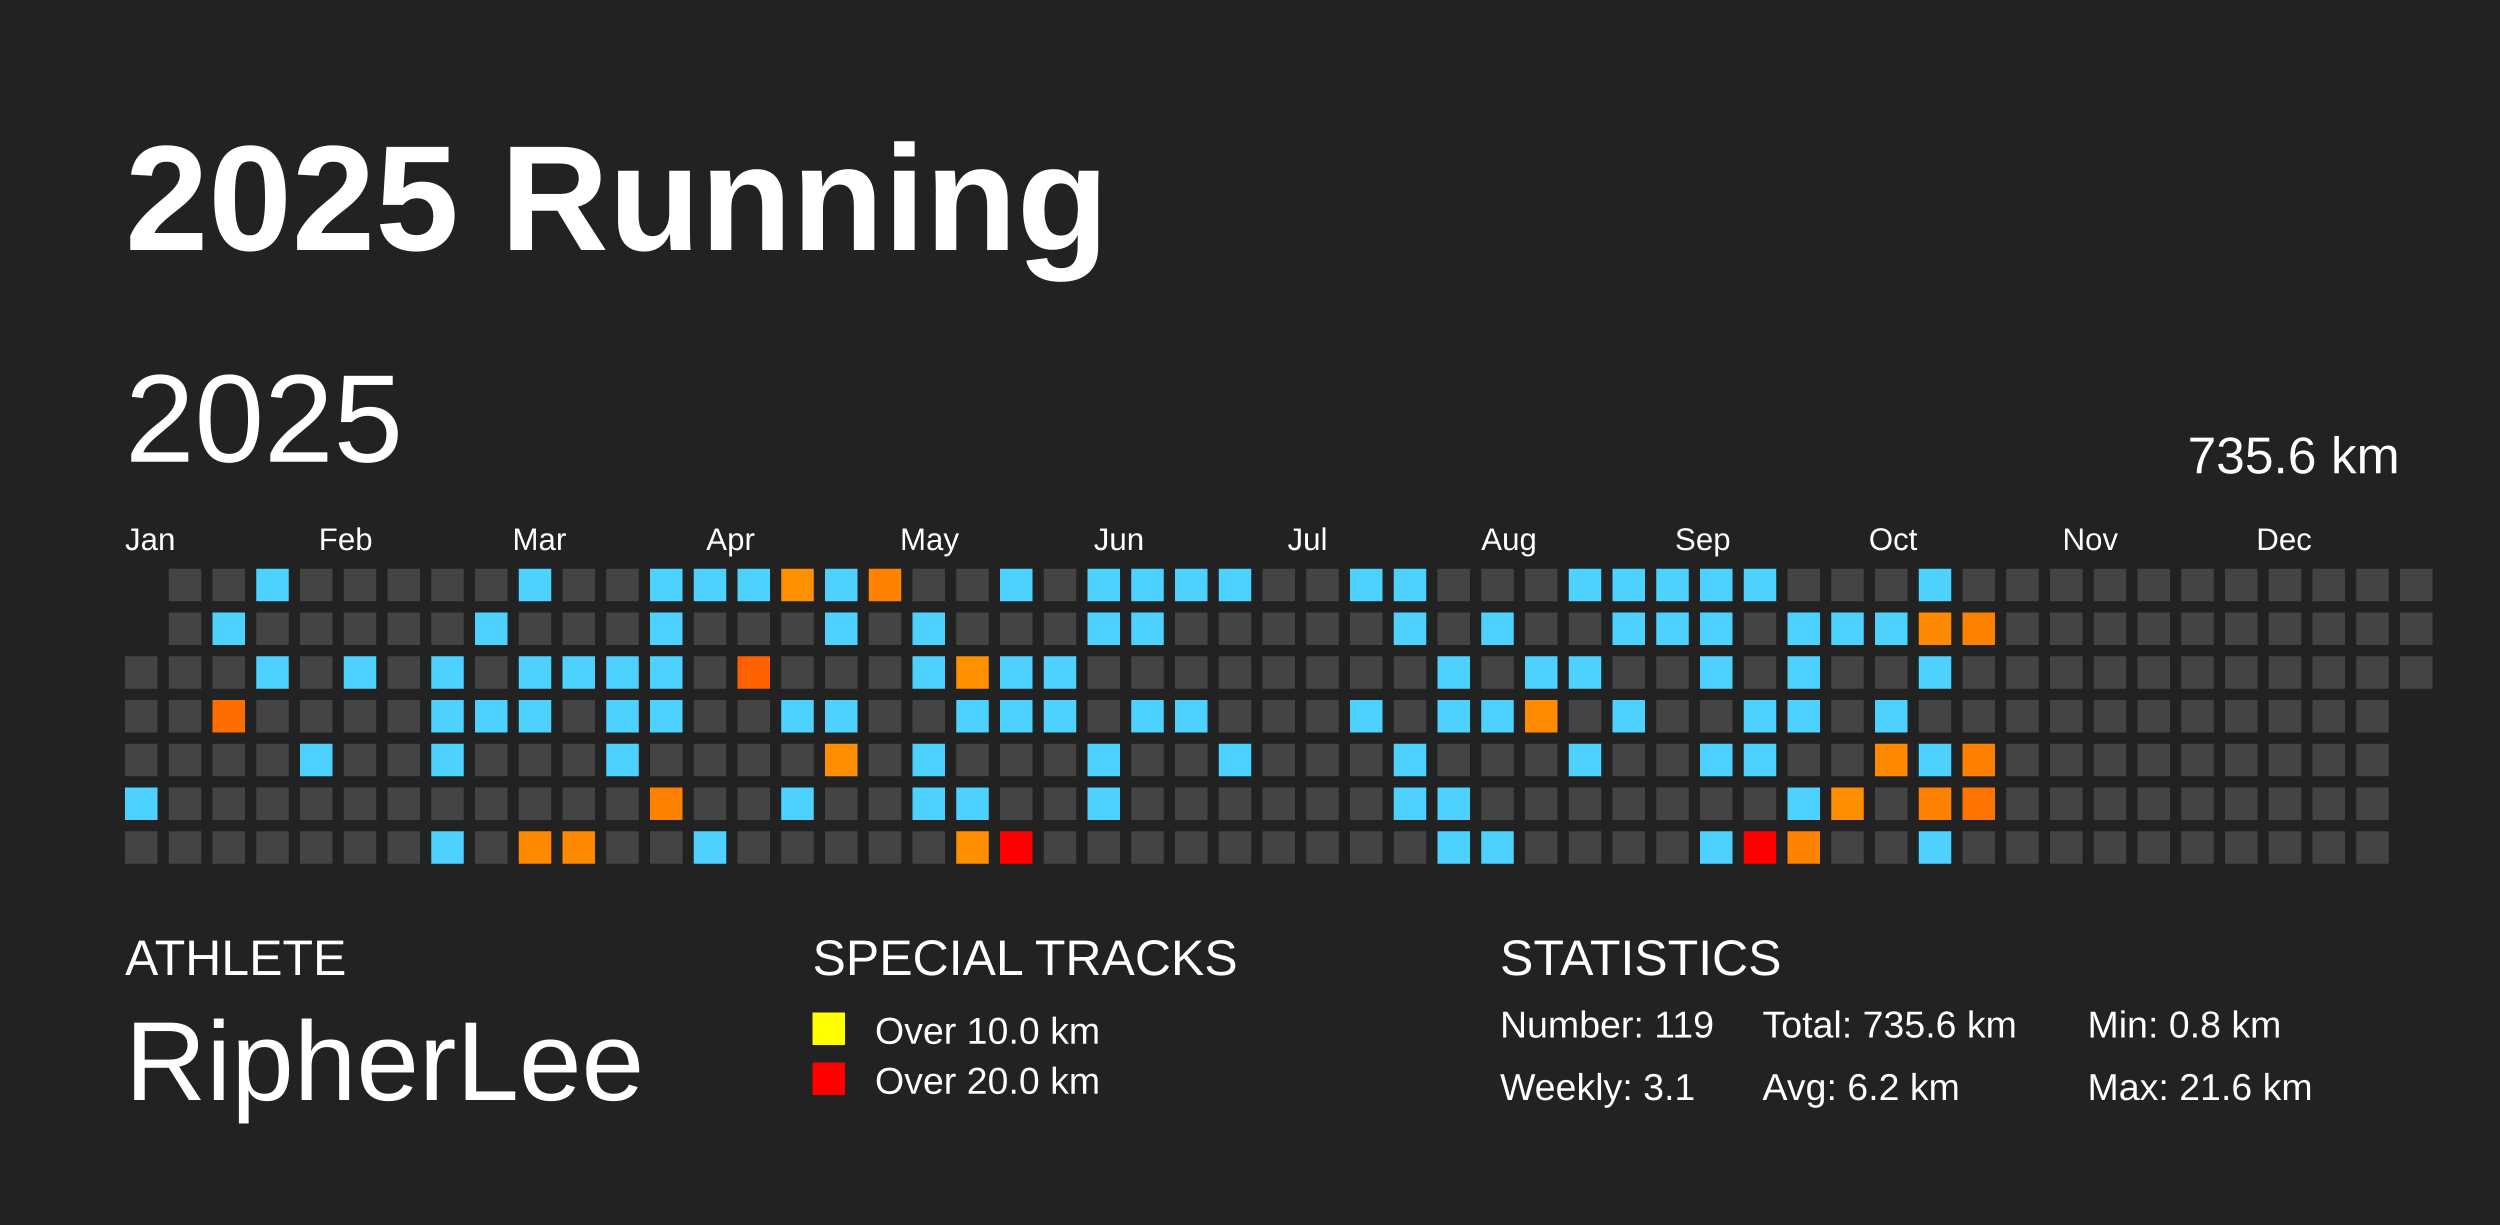
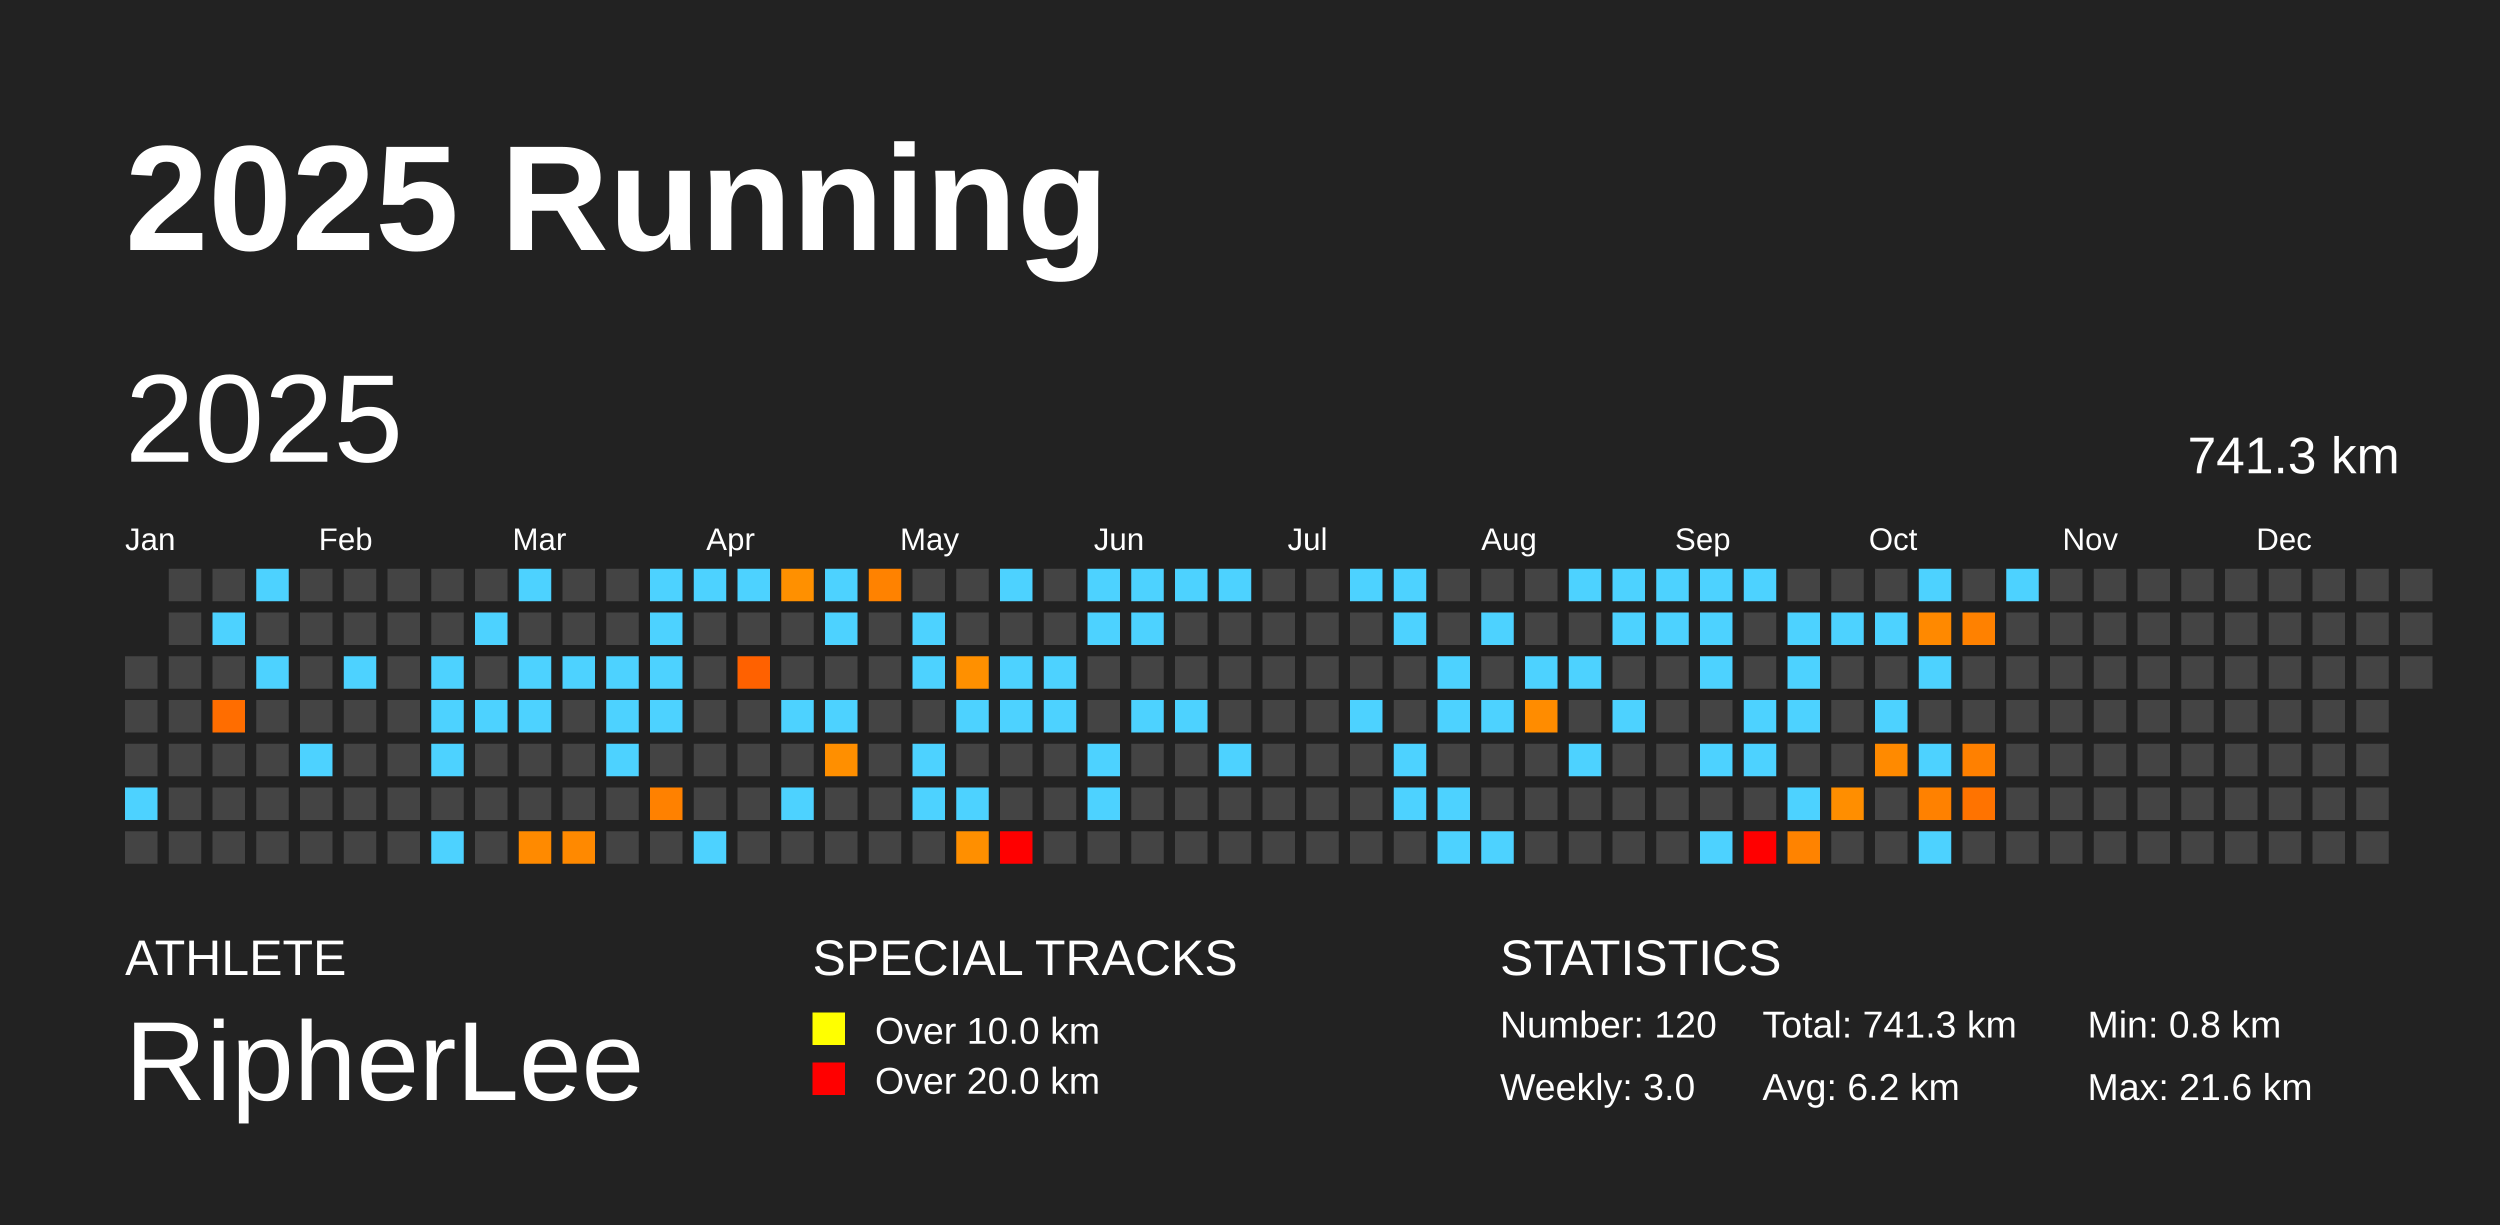
<svg xmlns="http://www.w3.org/2000/svg" baseProfile="full" height="98mm" version="1.1" viewBox="0,0,200,98" width="200mm">
  <defs />
  <rect fill="#222222" height="98" width="200" x="0" y="0" />
  <text fill="#FFFFFF" style="font-size:12px; font-family:Arial; font-weight:bold;" x="10" y="20">2025 Running</text>
  <text fill="#FFFFFF" style="font-size:4px; font-family:Arial" x="10" y="78">ATHLETE</text>
  <text fill="#FFFFFF" style="font-size:9px; font-family:Arial" x="10" y="88">RipherLee</text>
  <text fill="#FFFFFF" style="font-size:4px; font-family:Arial" x="65" y="78">SPECIAL TRACKS</text>
  <rect fill="yellow" height="2.6" width="2.6" x="65" y="81" />
  <text fill="#FFFFFF" style="font-size:3px; font-family:Arial" x="70" y="83.5">Over 10.0 km</text>
  <rect fill="red" height="2.6" width="2.6" x="65" y="85" />
  <text fill="#FFFFFF" style="font-size:3px; font-family:Arial" x="70" y="87.5">Over 20.0 km</text>
  <text fill="#FFFFFF" style="font-size:4px; font-family:Arial" x="120" y="78">STATISTICS</text>
-   <text fill="#FFFFFF" style="font-size:3px; font-family:Arial" x="120" y="83">Number: 119</text>
-   <text fill="#FFFFFF" style="font-size:3px; font-family:Arial" x="120" y="88">Weekly: 3.1</text>
-   <text fill="#FFFFFF" style="font-size:3px; font-family:Arial" x="141" y="83">Total: 735.6 km</text>
+   <text fill="#FFFFFF" style="font-size:3px; font-family:Arial" x="120" y="83">Number: 120</text>
+   <text fill="#FFFFFF" style="font-size:3px; font-family:Arial" x="120" y="88">Weekly: 3.0</text>
+   <text fill="#FFFFFF" style="font-size:3px; font-family:Arial" x="141" y="83">Total: 741.3 km</text>
  <text fill="#FFFFFF" style="font-size:3px; font-family:Arial" x="141" y="88">Avg: 6.2 km</text>
  <text fill="#FFFFFF" style="font-size:3px; font-family:Arial" x="167" y="83">Min: 0.8 km</text>
  <text fill="#FFFFFF" style="font-size:3px; font-family:Arial" x="167" y="88">Max: 21.6 km</text>
  <text dominant-baseline="hanging" fill="#FFFFFF" style="font-size:10.0px; font-family:Arial;" x="10" y="30">2025</text>
-   <text dominant-baseline="hanging" fill="#FFFFFF" style="font-size:4.125px; font-family:Arial;" x="175" y="35">735.6 km</text>
+   <text dominant-baseline="hanging" fill="#FFFFFF" style="font-size:4.125px; font-family:Arial;" x="175" y="35">741.3 km</text>
  <text fill="#FFFFFF" style="font-size:2.5px; font-family:Arial" x="10.0" y="44">Jan</text>
  <text fill="#FFFFFF" style="font-size:2.5px; font-family:Arial" x="25.5" y="44">Feb</text>
  <text fill="#FFFFFF" style="font-size:2.5px; font-family:Arial" x="41.0" y="44">Mar</text>
  <text fill="#FFFFFF" style="font-size:2.5px; font-family:Arial" x="56.5" y="44">Apr</text>
  <text fill="#FFFFFF" style="font-size:2.5px; font-family:Arial" x="72.0" y="44">May</text>
  <text fill="#FFFFFF" style="font-size:2.5px; font-family:Arial" x="87.5" y="44">Jun</text>
  <text fill="#FFFFFF" style="font-size:2.5px; font-family:Arial" x="103.0" y="44">Jul</text>
  <text fill="#FFFFFF" style="font-size:2.5px; font-family:Arial" x="118.5" y="44">Aug</text>
  <text fill="#FFFFFF" style="font-size:2.5px; font-family:Arial" x="134.0" y="44">Sep</text>
  <text fill="#FFFFFF" style="font-size:2.5px; font-family:Arial" x="149.5" y="44">Oct</text>
  <text fill="#FFFFFF" style="font-size:2.5px; font-family:Arial" x="165.0" y="44">Nov</text>
  <text fill="#FFFFFF" style="font-size:2.5px; font-family:Arial" x="180.5" y="44">Dec</text>
  <rect fill="#444444" height="2.6" width="2.6" x="10.0" y="52.5" />
  <rect fill="#444444" height="2.6" width="2.6" x="10.0" y="56.0" />
  <rect fill="#444444" height="2.6" width="2.6" x="10.0" y="59.5" />
  <rect fill="#4dd2ff" height="2.6" width="2.6" x="10.0" y="63.0" />
  <rect fill="#444444" height="2.6" width="2.6" x="10.0" y="66.5" />
  <rect fill="#444444" height="2.6" width="2.6" x="13.5" y="45.5" />
  <rect fill="#444444" height="2.6" width="2.6" x="13.5" y="49.0" />
  <rect fill="#444444" height="2.6" width="2.6" x="13.5" y="52.5" />
  <rect fill="#444444" height="2.6" width="2.6" x="13.5" y="56.0" />
  <rect fill="#444444" height="2.6" width="2.6" x="13.5" y="59.5" />
  <rect fill="#444444" height="2.6" width="2.6" x="13.5" y="63.0" />
  <rect fill="#444444" height="2.6" width="2.6" x="13.5" y="66.5" />
  <rect fill="#444444" height="2.6" width="2.6" x="17.0" y="45.5" />
  <rect fill="#4dd2ff" height="2.6" width="2.6" x="17.0" y="49.0" />
  <rect fill="#444444" height="2.6" width="2.6" x="17.0" y="52.5" />
  <rect fill="#ff6d00" height="2.6" width="2.6" x="17.0" y="56.0" />
  <rect fill="#444444" height="2.6" width="2.6" x="17.0" y="59.5" />
  <rect fill="#444444" height="2.6" width="2.6" x="17.0" y="63.0" />
  <rect fill="#444444" height="2.6" width="2.6" x="17.0" y="66.5" />
  <rect fill="#4dd2ff" height="2.6" width="2.6" x="20.5" y="45.5" />
  <rect fill="#444444" height="2.6" width="2.6" x="20.5" y="49.0" />
  <rect fill="#4dd2ff" height="2.6" width="2.6" x="20.5" y="52.5" />
  <rect fill="#444444" height="2.6" width="2.6" x="20.5" y="56.0" />
  <rect fill="#444444" height="2.6" width="2.6" x="20.5" y="59.5" />
  <rect fill="#444444" height="2.6" width="2.6" x="20.5" y="63.0" />
  <rect fill="#444444" height="2.6" width="2.6" x="20.5" y="66.5" />
  <rect fill="#444444" height="2.6" width="2.6" x="24.0" y="45.5" />
  <rect fill="#444444" height="2.6" width="2.6" x="24.0" y="49.0" />
  <rect fill="#444444" height="2.6" width="2.6" x="24.0" y="52.5" />
  <rect fill="#444444" height="2.6" width="2.6" x="24.0" y="56.0" />
  <rect fill="#4dd2ff" height="2.6" width="2.6" x="24.0" y="59.5" />
  <rect fill="#444444" height="2.6" width="2.6" x="24.0" y="63.0" />
  <rect fill="#444444" height="2.6" width="2.6" x="24.0" y="66.5" />
  <rect fill="#444444" height="2.6" width="2.6" x="27.5" y="45.5" />
  <rect fill="#444444" height="2.6" width="2.6" x="27.5" y="49.0" />
  <rect fill="#4dd2ff" height="2.6" width="2.6" x="27.5" y="52.5" />
  <rect fill="#444444" height="2.6" width="2.6" x="27.5" y="56.0" />
  <rect fill="#444444" height="2.6" width="2.6" x="27.5" y="59.5" />
  <rect fill="#444444" height="2.6" width="2.6" x="27.5" y="63.0" />
  <rect fill="#444444" height="2.6" width="2.6" x="27.5" y="66.5" />
  <rect fill="#444444" height="2.6" width="2.6" x="31.0" y="45.5" />
  <rect fill="#444444" height="2.6" width="2.6" x="31.0" y="49.0" />
  <rect fill="#444444" height="2.6" width="2.6" x="31.0" y="52.5" />
  <rect fill="#444444" height="2.6" width="2.6" x="31.0" y="56.0" />
  <rect fill="#444444" height="2.6" width="2.6" x="31.0" y="59.5" />
  <rect fill="#444444" height="2.6" width="2.6" x="31.0" y="63.0" />
  <rect fill="#444444" height="2.6" width="2.6" x="31.0" y="66.5" />
  <rect fill="#444444" height="2.6" width="2.6" x="34.5" y="45.5" />
  <rect fill="#444444" height="2.6" width="2.6" x="34.5" y="49.0" />
  <rect fill="#4dd2ff" height="2.6" width="2.6" x="34.5" y="52.5" />
  <rect fill="#4dd2ff" height="2.6" width="2.6" x="34.5" y="56.0" />
  <rect fill="#4dd2ff" height="2.6" width="2.6" x="34.5" y="59.5" />
  <rect fill="#444444" height="2.6" width="2.6" x="34.5" y="63.0" />
  <rect fill="#4dd2ff" height="2.6" width="2.6" x="34.5" y="66.5" />
  <rect fill="#444444" height="2.6" width="2.6" x="38.0" y="45.5" />
  <rect fill="#4dd2ff" height="2.6" width="2.6" x="38.0" y="49.0" />
  <rect fill="#444444" height="2.6" width="2.6" x="38.0" y="52.5" />
  <rect fill="#4dd2ff" height="2.6" width="2.6" x="38.0" y="56.0" />
  <rect fill="#444444" height="2.6" width="2.6" x="38.0" y="59.5" />
  <rect fill="#444444" height="2.6" width="2.6" x="38.0" y="63.0" />
  <rect fill="#444444" height="2.6" width="2.6" x="38.0" y="66.5" />
  <rect fill="#4dd2ff" height="2.6" width="2.6" x="41.5" y="45.5" />
  <rect fill="#444444" height="2.6" width="2.6" x="41.5" y="49.0" />
  <rect fill="#4dd2ff" height="2.6" width="2.6" x="41.5" y="52.5" />
  <rect fill="#4dd2ff" height="2.6" width="2.6" x="41.5" y="56.0" />
  <rect fill="#444444" height="2.6" width="2.6" x="41.5" y="59.5" />
  <rect fill="#444444" height="2.6" width="2.6" x="41.5" y="63.0" />
  <rect fill="#ff8a00" height="2.6" width="2.6" x="41.5" y="66.5" />
  <rect fill="#444444" height="2.6" width="2.6" x="45.0" y="45.5" />
  <rect fill="#444444" height="2.6" width="2.6" x="45.0" y="49.0" />
  <rect fill="#4dd2ff" height="2.6" width="2.6" x="45.0" y="52.5" />
  <rect fill="#444444" height="2.6" width="2.6" x="45.0" y="56.0" />
  <rect fill="#444444" height="2.6" width="2.6" x="45.0" y="59.5" />
  <rect fill="#444444" height="2.6" width="2.6" x="45.0" y="63.0" />
  <rect fill="#ff8900" height="2.6" width="2.6" x="45.0" y="66.5" />
  <rect fill="#444444" height="2.6" width="2.6" x="48.5" y="45.5" />
  <rect fill="#444444" height="2.6" width="2.6" x="48.5" y="49.0" />
  <rect fill="#4dd2ff" height="2.6" width="2.6" x="48.5" y="52.5" />
  <rect fill="#4dd2ff" height="2.6" width="2.6" x="48.5" y="56.0" />
  <rect fill="#4dd2ff" height="2.6" width="2.6" x="48.5" y="59.5" />
  <rect fill="#444444" height="2.6" width="2.6" x="48.5" y="63.0" />
  <rect fill="#444444" height="2.6" width="2.6" x="48.5" y="66.5" />
  <rect fill="#4dd2ff" height="2.6" width="2.6" x="52.0" y="45.5" />
  <rect fill="#4dd2ff" height="2.6" width="2.6" x="52.0" y="49.0" />
  <rect fill="#4dd2ff" height="2.6" width="2.6" x="52.0" y="52.5" />
  <rect fill="#4dd2ff" height="2.6" width="2.6" x="52.0" y="56.0" />
  <rect fill="#444444" height="2.6" width="2.6" x="52.0" y="59.5" />
  <rect fill="#ff8100" height="2.6" width="2.6" x="52.0" y="63.0" />
  <rect fill="#444444" height="2.6" width="2.6" x="52.0" y="66.5" />
  <rect fill="#4dd2ff" height="2.6" width="2.6" x="55.5" y="45.5" />
  <rect fill="#444444" height="2.6" width="2.6" x="55.5" y="49.0" />
  <rect fill="#444444" height="2.6" width="2.6" x="55.5" y="52.5" />
  <rect fill="#444444" height="2.6" width="2.6" x="55.5" y="56.0" />
  <rect fill="#444444" height="2.6" width="2.6" x="55.5" y="59.5" />
  <rect fill="#444444" height="2.6" width="2.6" x="55.5" y="63.0" />
  <rect fill="#4dd2ff" height="2.6" width="2.6" x="55.5" y="66.5" />
  <rect fill="#4dd2ff" height="2.6" width="2.6" x="59.0" y="45.5" />
  <rect fill="#444444" height="2.6" width="2.6" x="59.0" y="49.0" />
  <rect fill="#ff6100" height="2.6" width="2.6" x="59.0" y="52.5" />
  <rect fill="#444444" height="2.6" width="2.6" x="59.0" y="56.0" />
  <rect fill="#444444" height="2.6" width="2.6" x="59.0" y="59.5" />
  <rect fill="#444444" height="2.6" width="2.6" x="59.0" y="63.0" />
  <rect fill="#444444" height="2.6" width="2.6" x="59.0" y="66.5" />
  <rect fill="#ff9000" height="2.6" width="2.6" x="62.5" y="45.5" />
  <rect fill="#444444" height="2.6" width="2.6" x="62.5" y="49.0" />
  <rect fill="#444444" height="2.6" width="2.6" x="62.5" y="52.5" />
  <rect fill="#4dd2ff" height="2.6" width="2.6" x="62.5" y="56.0" />
  <rect fill="#444444" height="2.6" width="2.6" x="62.5" y="59.5" />
  <rect fill="#4dd2ff" height="2.6" width="2.6" x="62.5" y="63.0" />
  <rect fill="#444444" height="2.6" width="2.6" x="62.5" y="66.5" />
  <rect fill="#4dd2ff" height="2.6" width="2.6" x="66.0" y="45.5" />
  <rect fill="#4dd2ff" height="2.6" width="2.6" x="66.0" y="49.0" />
  <rect fill="#444444" height="2.6" width="2.6" x="66.0" y="52.5" />
  <rect fill="#4dd2ff" height="2.6" width="2.6" x="66.0" y="56.0" />
  <rect fill="#ff8f00" height="2.6" width="2.6" x="66.0" y="59.5" />
  <rect fill="#444444" height="2.6" width="2.6" x="66.0" y="63.0" />
  <rect fill="#444444" height="2.6" width="2.6" x="66.0" y="66.5" />
  <rect fill="#ff8200" height="2.6" width="2.6" x="69.5" y="45.5" />
  <rect fill="#444444" height="2.6" width="2.6" x="69.5" y="49.0" />
  <rect fill="#444444" height="2.6" width="2.6" x="69.5" y="52.5" />
  <rect fill="#444444" height="2.6" width="2.6" x="69.5" y="56.0" />
  <rect fill="#444444" height="2.6" width="2.6" x="69.5" y="59.5" />
  <rect fill="#444444" height="2.6" width="2.6" x="69.5" y="63.0" />
  <rect fill="#444444" height="2.6" width="2.6" x="69.5" y="66.5" />
  <rect fill="#444444" height="2.6" width="2.6" x="73.0" y="45.5" />
  <rect fill="#4dd2ff" height="2.6" width="2.6" x="73.0" y="49.0" />
  <rect fill="#4dd2ff" height="2.6" width="2.6" x="73.0" y="52.5" />
  <rect fill="#444444" height="2.6" width="2.6" x="73.0" y="56.0" />
  <rect fill="#4dd2ff" height="2.6" width="2.6" x="73.0" y="59.5" />
  <rect fill="#4dd2ff" height="2.6" width="2.6" x="73.0" y="63.0" />
  <rect fill="#444444" height="2.6" width="2.6" x="73.0" y="66.5" />
  <rect fill="#444444" height="2.6" width="2.6" x="76.5" y="45.5" />
  <rect fill="#444444" height="2.6" width="2.6" x="76.5" y="49.0" />
  <rect fill="#ff9000" height="2.6" width="2.6" x="76.5" y="52.5" />
  <rect fill="#4dd2ff" height="2.6" width="2.6" x="76.5" y="56.0" />
  <rect fill="#444444" height="2.6" width="2.6" x="76.5" y="59.5" />
  <rect fill="#4dd2ff" height="2.6" width="2.6" x="76.5" y="63.0" />
  <rect fill="#ff8f00" height="2.6" width="2.6" x="76.5" y="66.5" />
  <rect fill="#4dd2ff" height="2.6" width="2.6" x="80.0" y="45.5" />
  <rect fill="#444444" height="2.6" width="2.6" x="80.0" y="49.0" />
  <rect fill="#4dd2ff" height="2.6" width="2.6" x="80.0" y="52.5" />
  <rect fill="#4dd2ff" height="2.6" width="2.6" x="80.0" y="56.0" />
  <rect fill="#444444" height="2.6" width="2.6" x="80.0" y="59.5" />
  <rect fill="#444444" height="2.6" width="2.6" x="80.0" y="63.0" />
  <rect fill="red" height="2.6" width="2.6" x="80.0" y="66.5" />
  <rect fill="#444444" height="2.6" width="2.6" x="83.5" y="45.5" />
  <rect fill="#444444" height="2.6" width="2.6" x="83.5" y="49.0" />
  <rect fill="#4dd2ff" height="2.6" width="2.6" x="83.5" y="52.5" />
  <rect fill="#4dd2ff" height="2.6" width="2.6" x="83.5" y="56.0" />
  <rect fill="#444444" height="2.6" width="2.6" x="83.5" y="59.5" />
  <rect fill="#444444" height="2.6" width="2.6" x="83.5" y="63.0" />
  <rect fill="#444444" height="2.6" width="2.6" x="83.5" y="66.5" />
  <rect fill="#4dd2ff" height="2.6" width="2.6" x="87.0" y="45.5" />
  <rect fill="#4dd2ff" height="2.6" width="2.6" x="87.0" y="49.0" />
  <rect fill="#444444" height="2.6" width="2.6" x="87.0" y="52.5" />
  <rect fill="#444444" height="2.6" width="2.6" x="87.0" y="56.0" />
  <rect fill="#4dd2ff" height="2.6" width="2.6" x="87.0" y="59.5" />
  <rect fill="#4dd2ff" height="2.6" width="2.6" x="87.0" y="63.0" />
  <rect fill="#444444" height="2.6" width="2.6" x="87.0" y="66.5" />
  <rect fill="#4dd2ff" height="2.6" width="2.6" x="90.5" y="45.5" />
  <rect fill="#4dd2ff" height="2.6" width="2.6" x="90.5" y="49.0" />
  <rect fill="#444444" height="2.6" width="2.6" x="90.5" y="52.5" />
  <rect fill="#4dd2ff" height="2.6" width="2.6" x="90.5" y="56.0" />
  <rect fill="#444444" height="2.6" width="2.6" x="90.5" y="59.5" />
  <rect fill="#444444" height="2.6" width="2.6" x="90.5" y="63.0" />
  <rect fill="#444444" height="2.6" width="2.6" x="90.5" y="66.5" />
  <rect fill="#4dd2ff" height="2.6" width="2.6" x="94.0" y="45.5" />
  <rect fill="#444444" height="2.6" width="2.6" x="94.0" y="49.0" />
  <rect fill="#444444" height="2.6" width="2.6" x="94.0" y="52.5" />
  <rect fill="#4dd2ff" height="2.6" width="2.6" x="94.0" y="56.0" />
  <rect fill="#444444" height="2.6" width="2.6" x="94.0" y="59.5" />
  <rect fill="#444444" height="2.6" width="2.6" x="94.0" y="63.0" />
  <rect fill="#444444" height="2.6" width="2.6" x="94.0" y="66.5" />
  <rect fill="#4dd2ff" height="2.6" width="2.6" x="97.5" y="45.5" />
  <rect fill="#444444" height="2.6" width="2.6" x="97.5" y="49.0" />
  <rect fill="#444444" height="2.6" width="2.6" x="97.5" y="52.5" />
  <rect fill="#444444" height="2.6" width="2.6" x="97.5" y="56.0" />
  <rect fill="#4dd2ff" height="2.6" width="2.6" x="97.5" y="59.5" />
  <rect fill="#444444" height="2.6" width="2.6" x="97.5" y="63.0" />
  <rect fill="#444444" height="2.6" width="2.6" x="97.5" y="66.5" />
  <rect fill="#444444" height="2.6" width="2.6" x="101.0" y="45.5" />
  <rect fill="#444444" height="2.6" width="2.6" x="101.0" y="49.0" />
  <rect fill="#444444" height="2.6" width="2.6" x="101.0" y="52.5" />
  <rect fill="#444444" height="2.6" width="2.6" x="101.0" y="56.0" />
  <rect fill="#444444" height="2.6" width="2.6" x="101.0" y="59.5" />
  <rect fill="#444444" height="2.6" width="2.6" x="101.0" y="63.0" />
  <rect fill="#444444" height="2.6" width="2.6" x="101.0" y="66.5" />
  <rect fill="#444444" height="2.6" width="2.6" x="104.5" y="45.5" />
  <rect fill="#444444" height="2.6" width="2.6" x="104.5" y="49.0" />
  <rect fill="#444444" height="2.6" width="2.6" x="104.5" y="52.5" />
  <rect fill="#444444" height="2.6" width="2.6" x="104.5" y="56.0" />
  <rect fill="#444444" height="2.6" width="2.6" x="104.5" y="59.5" />
  <rect fill="#444444" height="2.6" width="2.6" x="104.5" y="63.0" />
  <rect fill="#444444" height="2.6" width="2.6" x="104.5" y="66.5" />
  <rect fill="#4dd2ff" height="2.6" width="2.6" x="108.0" y="45.5" />
  <rect fill="#444444" height="2.6" width="2.6" x="108.0" y="49.0" />
  <rect fill="#444444" height="2.6" width="2.6" x="108.0" y="52.5" />
  <rect fill="#4dd2ff" height="2.6" width="2.6" x="108.0" y="56.0" />
  <rect fill="#444444" height="2.6" width="2.6" x="108.0" y="59.5" />
  <rect fill="#444444" height="2.6" width="2.6" x="108.0" y="63.0" />
  <rect fill="#444444" height="2.6" width="2.6" x="108.0" y="66.5" />
  <rect fill="#4dd2ff" height="2.6" width="2.6" x="111.5" y="45.5" />
  <rect fill="#4dd2ff" height="2.6" width="2.6" x="111.5" y="49.0" />
  <rect fill="#444444" height="2.6" width="2.6" x="111.5" y="52.5" />
  <rect fill="#444444" height="2.6" width="2.6" x="111.5" y="56.0" />
  <rect fill="#4dd2ff" height="2.6" width="2.6" x="111.5" y="59.5" />
  <rect fill="#4dd2ff" height="2.6" width="2.6" x="111.5" y="63.0" />
  <rect fill="#444444" height="2.6" width="2.6" x="111.5" y="66.5" />
  <rect fill="#444444" height="2.6" width="2.6" x="115.0" y="45.5" />
  <rect fill="#444444" height="2.6" width="2.6" x="115.0" y="49.0" />
  <rect fill="#4dd2ff" height="2.6" width="2.6" x="115.0" y="52.5" />
  <rect fill="#4dd2ff" height="2.6" width="2.6" x="115.0" y="56.0" />
  <rect fill="#444444" height="2.6" width="2.6" x="115.0" y="59.5" />
  <rect fill="#4dd2ff" height="2.6" width="2.6" x="115.0" y="63.0" />
  <rect fill="#4dd2ff" height="2.6" width="2.6" x="115.0" y="66.5" />
  <rect fill="#444444" height="2.6" width="2.6" x="118.5" y="45.5" />
  <rect fill="#4dd2ff" height="2.6" width="2.6" x="118.5" y="49.0" />
  <rect fill="#444444" height="2.6" width="2.6" x="118.5" y="52.5" />
  <rect fill="#4dd2ff" height="2.6" width="2.6" x="118.5" y="56.0" />
  <rect fill="#444444" height="2.6" width="2.6" x="118.5" y="59.5" />
  <rect fill="#444444" height="2.6" width="2.6" x="118.5" y="63.0" />
  <rect fill="#4dd2ff" height="2.6" width="2.6" x="118.5" y="66.5" />
  <rect fill="#444444" height="2.6" width="2.6" x="122.0" y="45.5" />
  <rect fill="#444444" height="2.6" width="2.6" x="122.0" y="49.0" />
  <rect fill="#4dd2ff" height="2.6" width="2.6" x="122.0" y="52.5" />
  <rect fill="#ff8c00" height="2.6" width="2.6" x="122.0" y="56.0" />
  <rect fill="#444444" height="2.6" width="2.6" x="122.0" y="59.5" />
  <rect fill="#444444" height="2.6" width="2.6" x="122.0" y="63.0" />
  <rect fill="#444444" height="2.6" width="2.6" x="122.0" y="66.5" />
  <rect fill="#4dd2ff" height="2.6" width="2.6" x="125.5" y="45.5" />
  <rect fill="#444444" height="2.6" width="2.6" x="125.5" y="49.0" />
  <rect fill="#4dd2ff" height="2.6" width="2.6" x="125.5" y="52.5" />
  <rect fill="#444444" height="2.6" width="2.6" x="125.5" y="56.0" />
  <rect fill="#4dd2ff" height="2.6" width="2.6" x="125.5" y="59.5" />
  <rect fill="#444444" height="2.6" width="2.6" x="125.5" y="63.0" />
  <rect fill="#444444" height="2.6" width="2.6" x="125.5" y="66.5" />
  <rect fill="#4dd2ff" height="2.6" width="2.6" x="129.0" y="45.5" />
  <rect fill="#4dd2ff" height="2.6" width="2.6" x="129.0" y="49.0" />
  <rect fill="#444444" height="2.6" width="2.6" x="129.0" y="52.5" />
  <rect fill="#4dd2ff" height="2.6" width="2.6" x="129.0" y="56.0" />
  <rect fill="#444444" height="2.6" width="2.6" x="129.0" y="59.5" />
  <rect fill="#444444" height="2.6" width="2.6" x="129.0" y="63.0" />
  <rect fill="#444444" height="2.6" width="2.6" x="129.0" y="66.5" />
  <rect fill="#4dd2ff" height="2.6" width="2.6" x="132.5" y="45.5" />
  <rect fill="#4dd2ff" height="2.6" width="2.6" x="132.5" y="49.0" />
  <rect fill="#444444" height="2.6" width="2.6" x="132.5" y="52.5" />
  <rect fill="#444444" height="2.6" width="2.6" x="132.5" y="56.0" />
  <rect fill="#444444" height="2.6" width="2.6" x="132.5" y="59.5" />
  <rect fill="#444444" height="2.6" width="2.6" x="132.5" y="63.0" />
  <rect fill="#444444" height="2.6" width="2.6" x="132.5" y="66.5" />
  <rect fill="#4dd2ff" height="2.6" width="2.6" x="136.0" y="45.5" />
  <rect fill="#4dd2ff" height="2.6" width="2.6" x="136.0" y="49.0" />
  <rect fill="#4dd2ff" height="2.6" width="2.6" x="136.0" y="52.5" />
  <rect fill="#444444" height="2.6" width="2.6" x="136.0" y="56.0" />
  <rect fill="#4dd2ff" height="2.6" width="2.6" x="136.0" y="59.5" />
  <rect fill="#444444" height="2.6" width="2.6" x="136.0" y="63.0" />
  <rect fill="#4dd2ff" height="2.6" width="2.6" x="136.0" y="66.5" />
  <rect fill="#4dd2ff" height="2.6" width="2.6" x="139.5" y="45.5" />
  <rect fill="#444444" height="2.6" width="2.6" x="139.5" y="49.0" />
  <rect fill="#444444" height="2.6" width="2.6" x="139.5" y="52.5" />
  <rect fill="#4dd2ff" height="2.6" width="2.6" x="139.5" y="56.0" />
  <rect fill="#4dd2ff" height="2.6" width="2.6" x="139.5" y="59.5" />
  <rect fill="#444444" height="2.6" width="2.6" x="139.5" y="63.0" />
  <rect fill="red" height="2.6" width="2.6" x="139.5" y="66.5" />
  <rect fill="#444444" height="2.6" width="2.6" x="143.0" y="45.5" />
  <rect fill="#4dd2ff" height="2.6" width="2.6" x="143.0" y="49.0" />
  <rect fill="#4dd2ff" height="2.6" width="2.6" x="143.0" y="52.5" />
  <rect fill="#4dd2ff" height="2.6" width="2.6" x="143.0" y="56.0" />
  <rect fill="#444444" height="2.6" width="2.6" x="143.0" y="59.5" />
  <rect fill="#4dd2ff" height="2.6" width="2.6" x="143.0" y="63.0" />
  <rect fill="#ff8300" height="2.6" width="2.6" x="143.0" y="66.5" />
  <rect fill="#444444" height="2.6" width="2.6" x="146.5" y="45.5" />
  <rect fill="#4dd2ff" height="2.6" width="2.6" x="146.5" y="49.0" />
  <rect fill="#444444" height="2.6" width="2.6" x="146.5" y="52.5" />
  <rect fill="#444444" height="2.6" width="2.6" x="146.5" y="56.0" />
  <rect fill="#444444" height="2.6" width="2.6" x="146.5" y="59.5" />
  <rect fill="#ff8e00" height="2.6" width="2.6" x="146.5" y="63.0" />
  <rect fill="#444444" height="2.6" width="2.6" x="146.5" y="66.5" />
  <rect fill="#444444" height="2.6" width="2.6" x="150.0" y="45.5" />
  <rect fill="#4dd2ff" height="2.6" width="2.6" x="150.0" y="49.0" />
  <rect fill="#444444" height="2.6" width="2.6" x="150.0" y="52.5" />
  <rect fill="#4dd2ff" height="2.6" width="2.6" x="150.0" y="56.0" />
  <rect fill="#ff8a00" height="2.6" width="2.6" x="150.0" y="59.5" />
  <rect fill="#444444" height="2.6" width="2.6" x="150.0" y="63.0" />
  <rect fill="#444444" height="2.6" width="2.6" x="150.0" y="66.5" />
  <rect fill="#4dd2ff" height="2.6" width="2.6" x="153.5" y="45.5" />
  <rect fill="#ff8900" height="2.6" width="2.6" x="153.5" y="49.0" />
  <rect fill="#4dd2ff" height="2.6" width="2.6" x="153.5" y="52.5" />
  <rect fill="#444444" height="2.6" width="2.6" x="153.5" y="56.0" />
  <rect fill="#4dd2ff" height="2.6" width="2.6" x="153.5" y="59.5" />
  <rect fill="#ff8100" height="2.6" width="2.6" x="153.5" y="63.0" />
  <rect fill="#4dd2ff" height="2.6" width="2.6" x="153.5" y="66.5" />
  <rect fill="#444444" height="2.6" width="2.6" x="157.0" y="45.5" />
  <rect fill="#ff8100" height="2.6" width="2.6" x="157.0" y="49.0" />
  <rect fill="#444444" height="2.6" width="2.6" x="157.0" y="52.5" />
  <rect fill="#444444" height="2.6" width="2.6" x="157.0" y="56.0" />
  <rect fill="#ff8000" height="2.6" width="2.6" x="157.0" y="59.5" />
  <rect fill="#ff7300" height="2.6" width="2.6" x="157.0" y="63.0" />
  <rect fill="#444444" height="2.6" width="2.6" x="157.0" y="66.5" />
-   <rect fill="#444444" height="2.6" width="2.6" x="160.5" y="45.5" />
+   <rect fill="#4dd2ff" height="2.6" width="2.6" x="160.5" y="45.5" />
  <rect fill="#444444" height="2.6" width="2.6" x="160.5" y="49.0" />
  <rect fill="#444444" height="2.6" width="2.6" x="160.5" y="52.5" />
  <rect fill="#444444" height="2.6" width="2.6" x="160.5" y="56.0" />
  <rect fill="#444444" height="2.6" width="2.6" x="160.5" y="59.5" />
  <rect fill="#444444" height="2.6" width="2.6" x="160.5" y="63.0" />
  <rect fill="#444444" height="2.6" width="2.6" x="160.5" y="66.5" />
  <rect fill="#444444" height="2.6" width="2.6" x="164.0" y="45.5" />
  <rect fill="#444444" height="2.6" width="2.6" x="164.0" y="49.0" />
  <rect fill="#444444" height="2.6" width="2.6" x="164.0" y="52.5" />
  <rect fill="#444444" height="2.6" width="2.6" x="164.0" y="56.0" />
  <rect fill="#444444" height="2.6" width="2.6" x="164.0" y="59.5" />
  <rect fill="#444444" height="2.6" width="2.6" x="164.0" y="63.0" />
  <rect fill="#444444" height="2.6" width="2.6" x="164.0" y="66.5" />
  <rect fill="#444444" height="2.6" width="2.6" x="167.5" y="45.5" />
  <rect fill="#444444" height="2.6" width="2.6" x="167.5" y="49.0" />
  <rect fill="#444444" height="2.6" width="2.6" x="167.5" y="52.5" />
  <rect fill="#444444" height="2.6" width="2.6" x="167.5" y="56.0" />
  <rect fill="#444444" height="2.6" width="2.6" x="167.5" y="59.5" />
  <rect fill="#444444" height="2.6" width="2.6" x="167.5" y="63.0" />
  <rect fill="#444444" height="2.6" width="2.6" x="167.5" y="66.5" />
  <rect fill="#444444" height="2.6" width="2.6" x="171.0" y="45.5" />
  <rect fill="#444444" height="2.6" width="2.6" x="171.0" y="49.0" />
  <rect fill="#444444" height="2.6" width="2.6" x="171.0" y="52.5" />
  <rect fill="#444444" height="2.6" width="2.6" x="171.0" y="56.0" />
  <rect fill="#444444" height="2.6" width="2.6" x="171.0" y="59.5" />
  <rect fill="#444444" height="2.6" width="2.6" x="171.0" y="63.0" />
  <rect fill="#444444" height="2.6" width="2.6" x="171.0" y="66.5" />
  <rect fill="#444444" height="2.6" width="2.6" x="174.5" y="45.5" />
  <rect fill="#444444" height="2.6" width="2.6" x="174.5" y="49.0" />
  <rect fill="#444444" height="2.6" width="2.6" x="174.5" y="52.5" />
  <rect fill="#444444" height="2.6" width="2.6" x="174.5" y="56.0" />
  <rect fill="#444444" height="2.6" width="2.6" x="174.5" y="59.5" />
  <rect fill="#444444" height="2.6" width="2.6" x="174.5" y="63.0" />
  <rect fill="#444444" height="2.6" width="2.6" x="174.5" y="66.5" />
  <rect fill="#444444" height="2.6" width="2.6" x="178.0" y="45.5" />
  <rect fill="#444444" height="2.6" width="2.6" x="178.0" y="49.0" />
  <rect fill="#444444" height="2.6" width="2.6" x="178.0" y="52.5" />
  <rect fill="#444444" height="2.6" width="2.6" x="178.0" y="56.0" />
  <rect fill="#444444" height="2.6" width="2.6" x="178.0" y="59.5" />
  <rect fill="#444444" height="2.6" width="2.6" x="178.0" y="63.0" />
  <rect fill="#444444" height="2.6" width="2.6" x="178.0" y="66.5" />
  <rect fill="#444444" height="2.6" width="2.6" x="181.5" y="45.5" />
  <rect fill="#444444" height="2.6" width="2.6" x="181.5" y="49.0" />
  <rect fill="#444444" height="2.6" width="2.6" x="181.5" y="52.5" />
  <rect fill="#444444" height="2.6" width="2.6" x="181.5" y="56.0" />
  <rect fill="#444444" height="2.6" width="2.6" x="181.5" y="59.5" />
  <rect fill="#444444" height="2.6" width="2.6" x="181.5" y="63.0" />
  <rect fill="#444444" height="2.6" width="2.6" x="181.5" y="66.5" />
  <rect fill="#444444" height="2.6" width="2.6" x="185.0" y="45.5" />
  <rect fill="#444444" height="2.6" width="2.6" x="185.0" y="49.0" />
  <rect fill="#444444" height="2.6" width="2.6" x="185.0" y="52.5" />
  <rect fill="#444444" height="2.6" width="2.6" x="185.0" y="56.0" />
  <rect fill="#444444" height="2.6" width="2.6" x="185.0" y="59.5" />
  <rect fill="#444444" height="2.6" width="2.6" x="185.0" y="63.0" />
  <rect fill="#444444" height="2.6" width="2.6" x="185.0" y="66.5" />
  <rect fill="#444444" height="2.6" width="2.6" x="188.5" y="45.5" />
  <rect fill="#444444" height="2.6" width="2.6" x="188.5" y="49.0" />
  <rect fill="#444444" height="2.6" width="2.6" x="188.5" y="52.5" />
  <rect fill="#444444" height="2.6" width="2.6" x="188.5" y="56.0" />
  <rect fill="#444444" height="2.6" width="2.6" x="188.5" y="59.5" />
  <rect fill="#444444" height="2.6" width="2.6" x="188.5" y="63.0" />
  <rect fill="#444444" height="2.6" width="2.6" x="188.5" y="66.5" />
  <rect fill="#444444" height="2.6" width="2.6" x="192.0" y="45.5" />
  <rect fill="#444444" height="2.6" width="2.6" x="192.0" y="49.0" />
  <rect fill="#444444" height="2.6" width="2.6" x="192.0" y="52.5" />
</svg>
